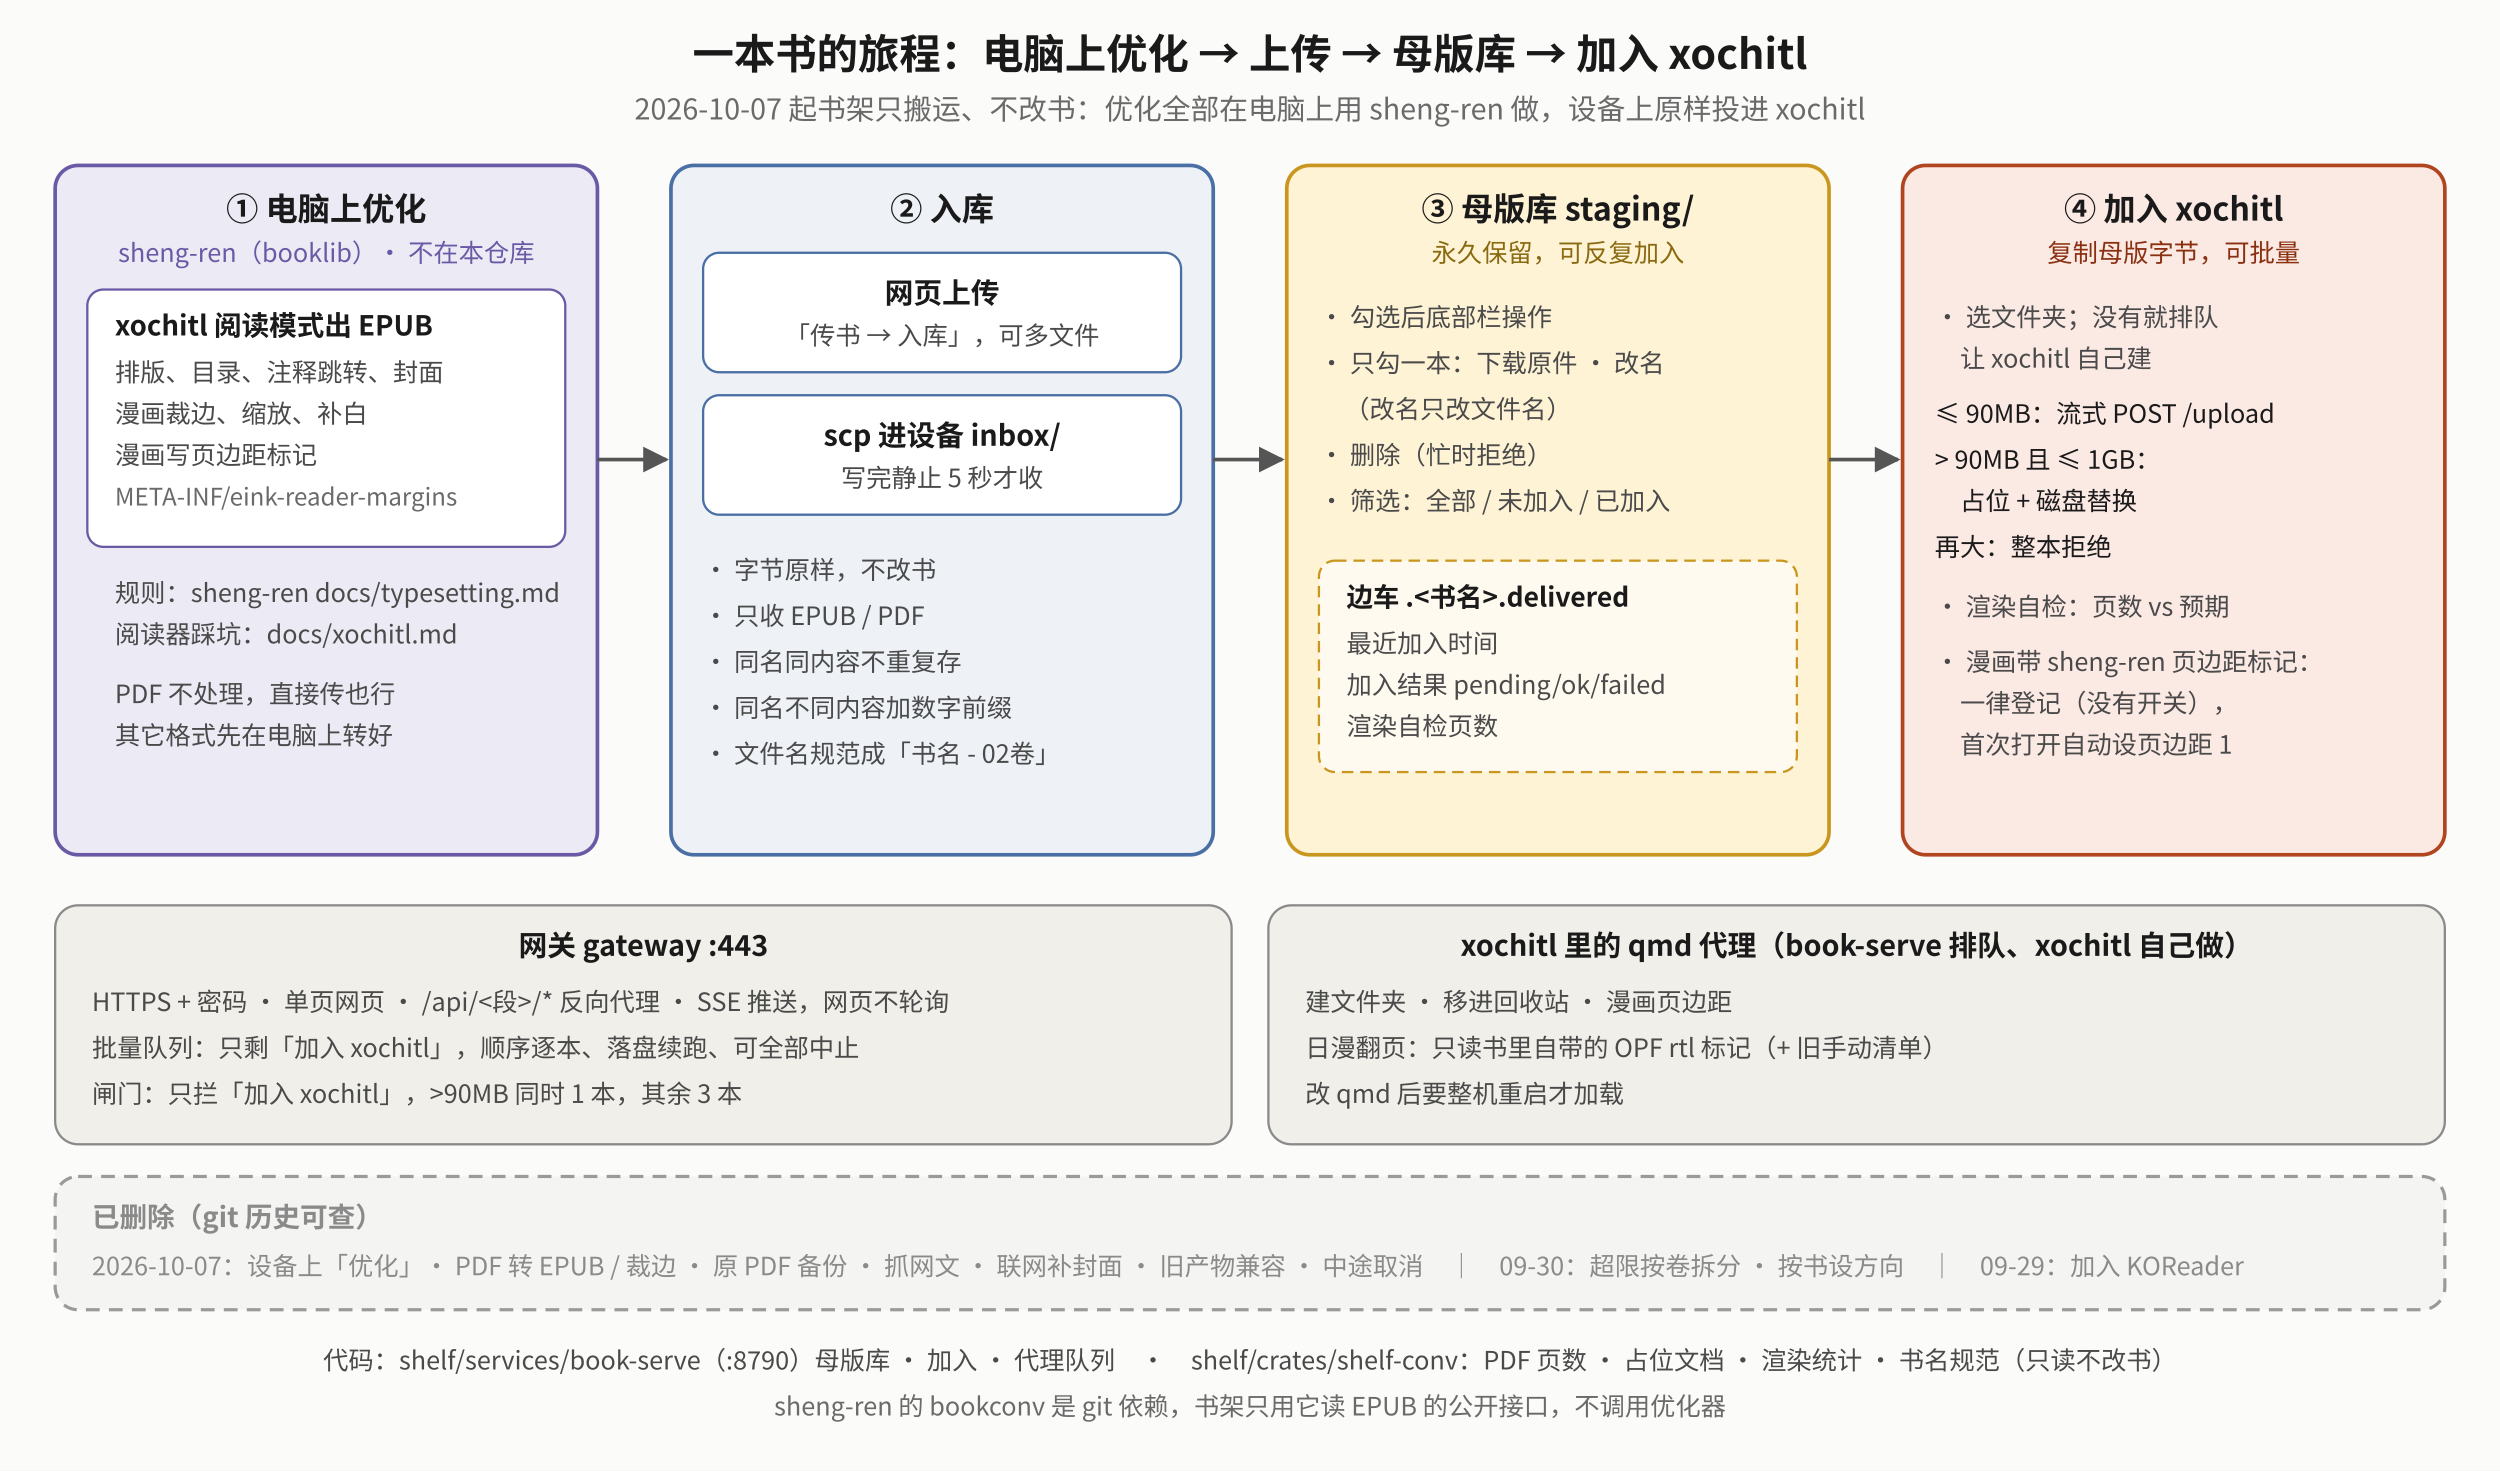
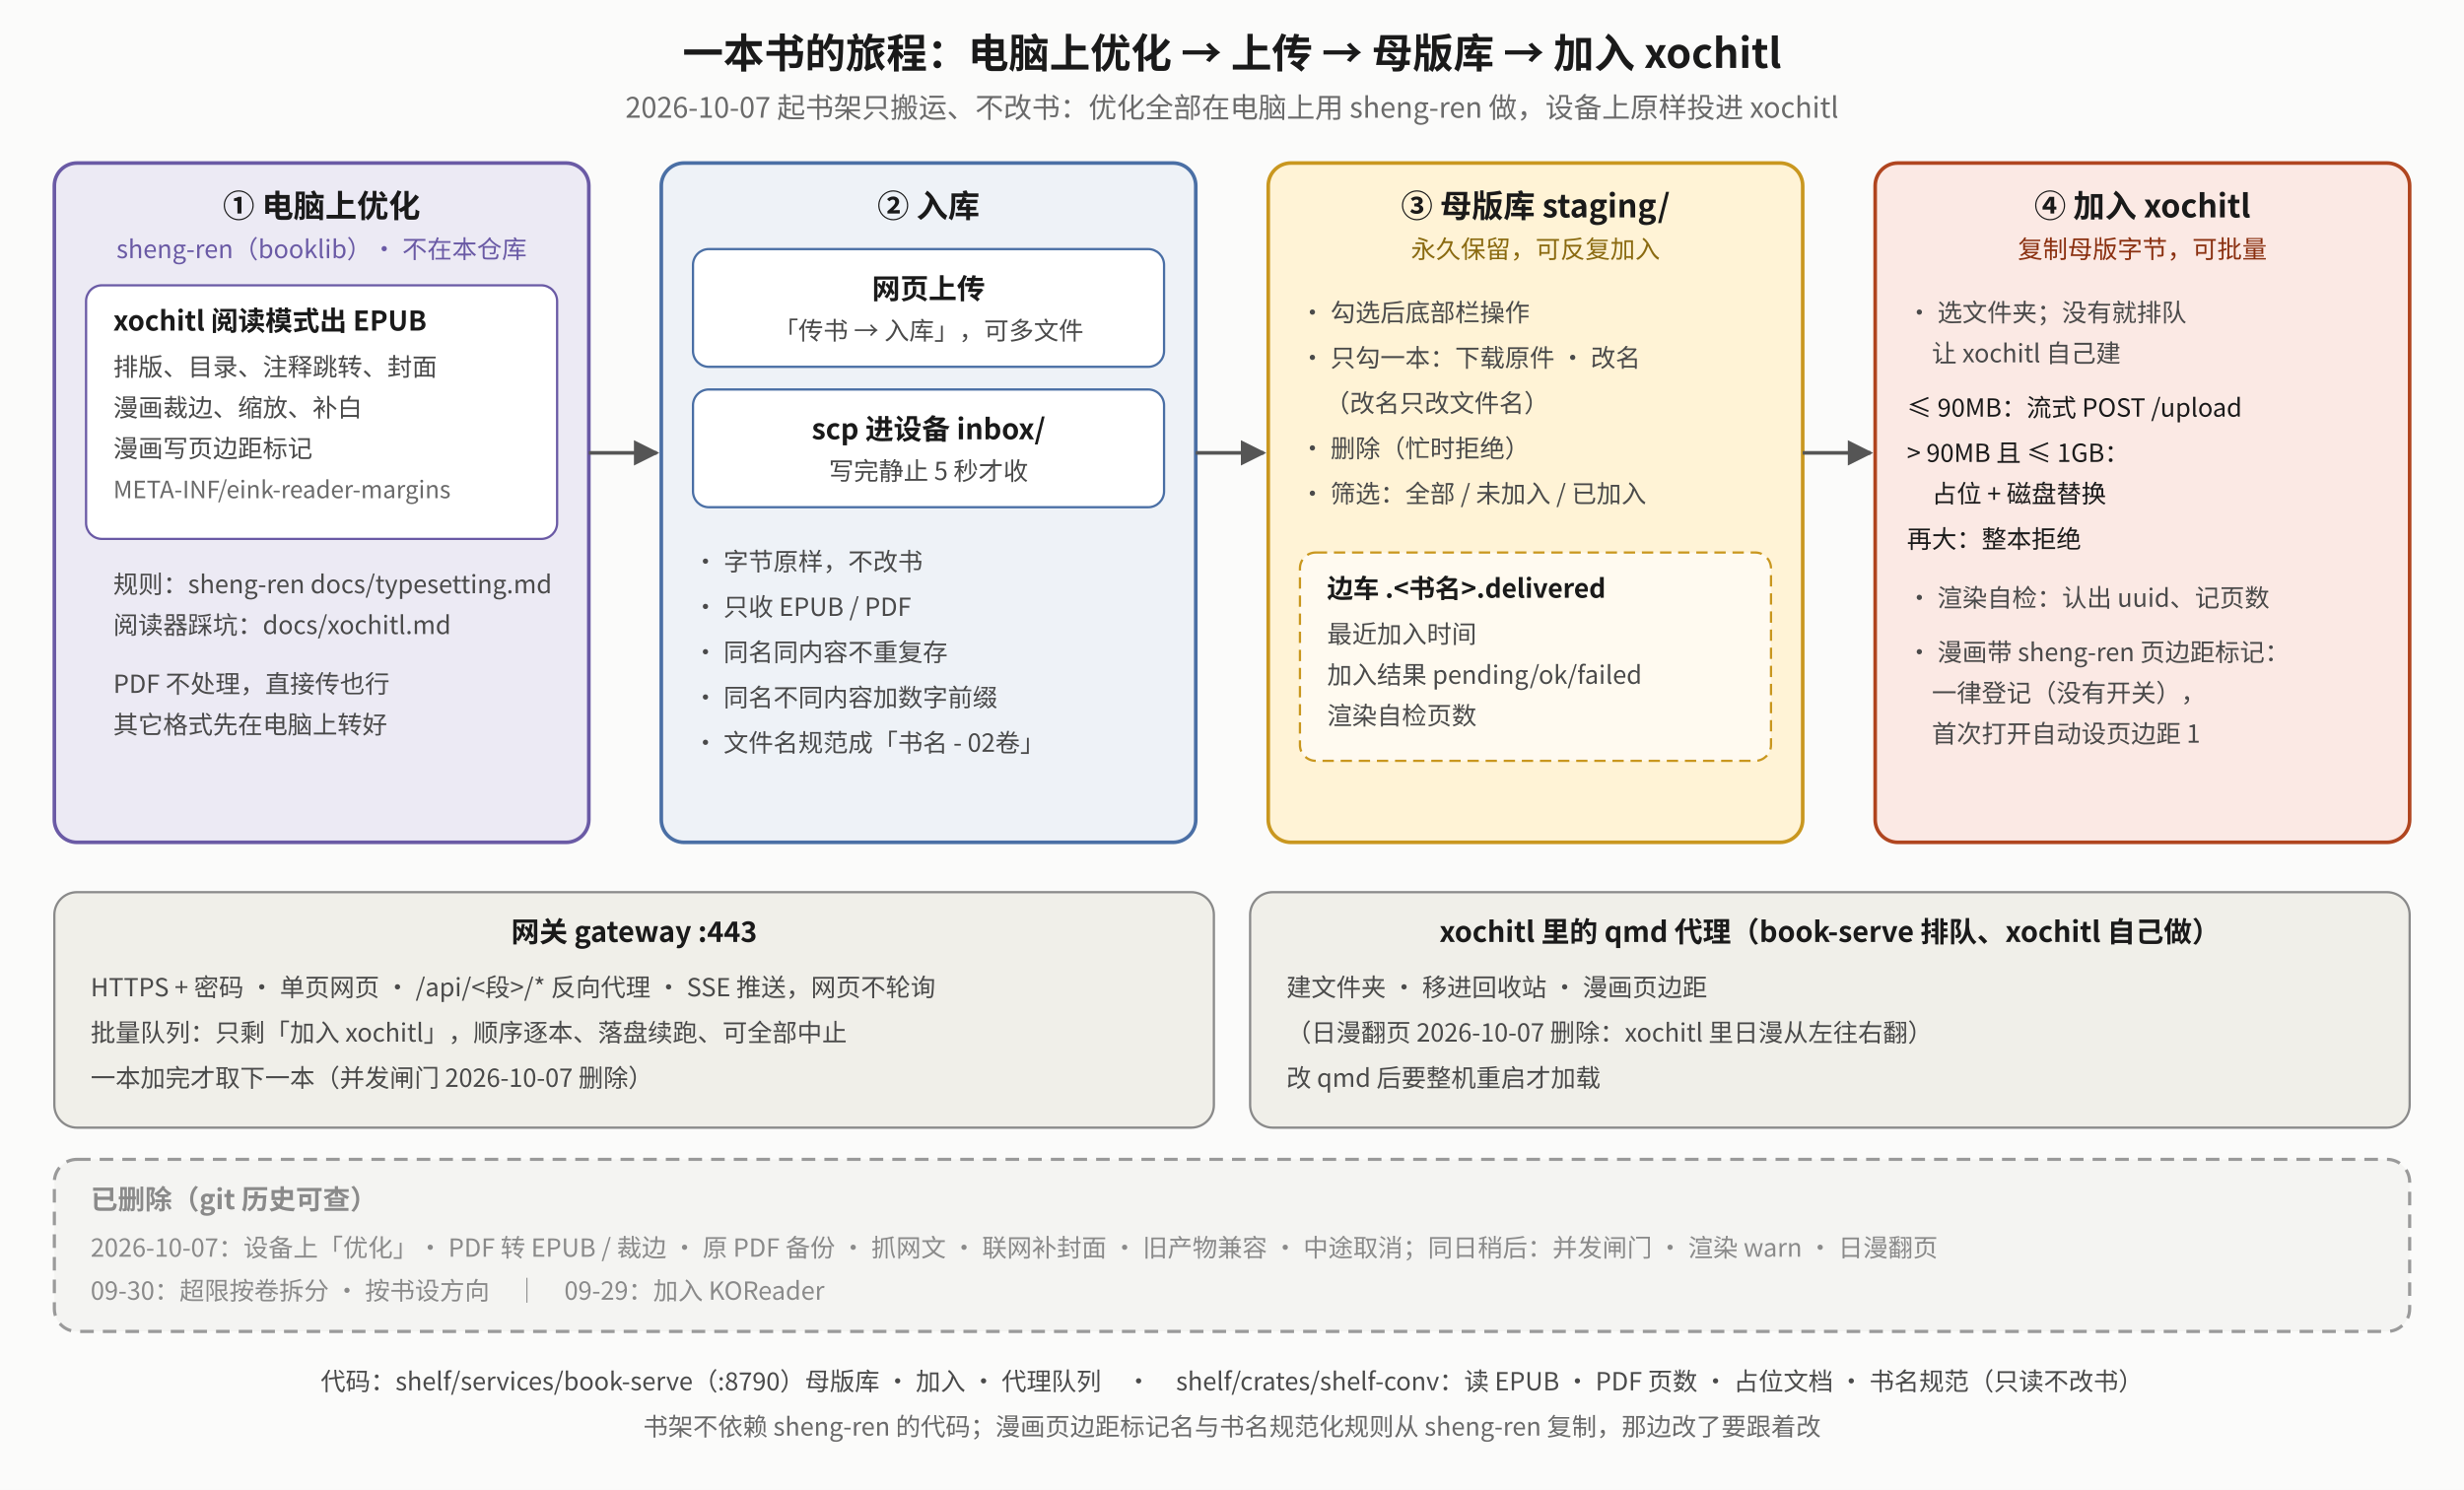
- <svg xmlns="http://www.w3.org/2000/svg" viewBox="0 0 1088 640" font-family="Noto Sans CJK SC, sans-serif">
+ <svg xmlns="http://www.w3.org/2000/svg" viewBox="0 0 1088 658" font-family="Noto Sans CJK SC, sans-serif">
  <defs>
    <marker id="bj-a" viewBox="0 0 10 10" refX="9" refY="5" markerWidth="7" markerHeight="7" orient="auto-start-reverse">
      <path d="M0,0 L10,5 L0,10 z" fill="#555" />
    </marker>
  </defs>
-   <rect x="0" y="0" width="1088" height="640" fill="#fbfbfa" />
+   <rect x="0" y="0" width="1088" height="658" fill="#fbfbfa" />
  <text x="544" y="30" text-anchor="middle" font-size="18" font-weight="bold" fill="#1a1a1a">一本书的旅程：电脑上优化 → 上传 → 母版库 → 加入 xochitl</text>
  <text x="544" y="52" text-anchor="middle" font-size="12.5" fill="#6a6a6a">2026-10-07 起书架只搬运、不改书：优化全部在电脑上用 sheng-ren 做，设备上原样投进 xochitl</text>
  <rect x="24" y="72" width="236" height="300" rx="10" fill="#eceaf4" stroke="#6a5aa5" stroke-width="1.6" />
  <text x="142" y="96" text-anchor="middle" font-size="14" font-weight="bold" fill="#1a1a1a">① 电脑上优化</text>
  <text x="142" y="114" text-anchor="middle" font-size="11" fill="#6a5aa5">sheng-ren（booklib）· 不在本仓库</text>
  <rect x="38" y="126" width="208" height="112" rx="7" fill="#fff" stroke="#6a5aa5" />
  <text x="50" y="146" font-size="12" font-weight="bold" fill="#1a1a1a">xochitl 阅读模式出 EPUB</text>
  <text x="50" y="166" font-size="11" fill="#4a4a4a">排版、目录、注释跳转、封面</text>
  <text x="50" y="184" font-size="11" fill="#4a4a4a">漫画裁边、缩放、补白</text>
  <text x="50" y="202" font-size="11" fill="#4a4a4a">漫画写页边距标记</text>
  <text x="50" y="220" font-size="10.5" fill="#6a6a6a">META-INF/eink-reader-margins</text>
  <text x="50" y="262" font-size="11" fill="#4a4a4a">规则：sheng-ren docs/typesetting.md</text>
  <text x="50" y="280" font-size="11" fill="#4a4a4a">阅读器踩坑：docs/xochitl.md</text>
  <text x="50" y="306" font-size="11" fill="#4a4a4a">PDF 不处理，直接传也行</text>
  <text x="50" y="324" font-size="11" fill="#4a4a4a">其它格式先在电脑上转好</text>
  <polyline points="260,200 290,200" fill="none" stroke="#555" stroke-width="1.6" marker-end="url(#bj-a)" />
  <rect x="292" y="72" width="236" height="300" rx="10" fill="#eef2f7" stroke="#4a6fa5" stroke-width="1.6" />
  <text x="410" y="96" text-anchor="middle" font-size="14" font-weight="bold" fill="#1a1a1a">② 入库</text>
  <rect x="306" y="110" width="208" height="52" rx="7" fill="#fff" stroke="#4a6fa5" />
  <text x="410" y="132" text-anchor="middle" font-size="12.5" font-weight="bold" fill="#1a1a1a">网页上传</text>
  <text x="410" y="150" text-anchor="middle" font-size="11" fill="#4a4a4a">「传书 → 入库」，可多文件</text>
  <rect x="306" y="172" width="208" height="52" rx="7" fill="#fff" stroke="#4a6fa5" />
  <text x="410" y="194" text-anchor="middle" font-size="12.5" font-weight="bold" fill="#1a1a1a">scp 进设备 inbox/</text>
  <text x="410" y="212" text-anchor="middle" font-size="11" fill="#4a4a4a">写完静止 5 秒才收</text>
  <text x="306" y="252" font-size="11" fill="#4a4a4a">· 字节原样，不改书</text>
  <text x="306" y="272" font-size="11" fill="#4a4a4a">· 只收 EPUB / PDF</text>
  <text x="306" y="292" font-size="11" fill="#4a4a4a">· 同名同内容不重复存</text>
  <text x="306" y="312" font-size="11" fill="#4a4a4a">· 同名不同内容加数字前缀</text>
  <text x="306" y="332" font-size="11" fill="#4a4a4a">· 文件名规范成「书名 - 02卷」</text>
  <polyline points="528,200 558,200" fill="none" stroke="#555" stroke-width="1.6" marker-end="url(#bj-a)" />
  <rect x="560" y="72" width="236" height="300" rx="10" fill="#fff3d6" stroke="#c9971f" stroke-width="1.6" />
  <text x="678" y="96" text-anchor="middle" font-size="14" font-weight="bold" fill="#1a1a1a">③ 母版库 staging/</text>
  <text x="678" y="114" text-anchor="middle" font-size="11" fill="#8a6a10">永久保留，可反复加入</text>
  <text x="574" y="142" font-size="11" fill="#4a4a4a">· 勾选后底部栏操作</text>
  <text x="574" y="162" font-size="11" fill="#4a4a4a">· 只勾一本：下载原件 · 改名</text>
  <text x="585" y="182" font-size="11" fill="#4a4a4a">（改名只改文件名）</text>
  <text x="574" y="202" font-size="11" fill="#4a4a4a">· 删除（忙时拒绝）</text>
  <text x="574" y="222" font-size="11" fill="#4a4a4a">· 筛选：全部 / 未加入 / 已加入</text>
  <rect x="574" y="244" width="208" height="92" rx="7" fill="#fffaf0" stroke="#c9971f" stroke-dasharray="5 3" />
  <text x="586" y="264" font-size="11.5" font-weight="bold" fill="#1a1a1a">边车 .&lt;书名&gt;.delivered</text>
  <text x="586" y="284" font-size="11" fill="#4a4a4a">最近加入时间</text>
  <text x="586" y="302" font-size="11" fill="#4a4a4a">加入结果 pending/ok/failed</text>
  <text x="586" y="320" font-size="11" fill="#4a4a4a">渲染自检页数</text>
  <polyline points="796,200 826,200" fill="none" stroke="#555" stroke-width="1.6" marker-end="url(#bj-a)" />
  <rect x="828" y="72" width="236" height="300" rx="10" fill="#fbe9e4" stroke="#b0451f" stroke-width="1.6" />
  <text x="946" y="96" text-anchor="middle" font-size="14" font-weight="bold" fill="#1a1a1a">④ 加入 xochitl</text>
  <text x="946" y="114" text-anchor="middle" font-size="11" fill="#8a3010">复制母版字节，可批量</text>
  <text x="842" y="142" font-size="11" fill="#4a4a4a">· 选文件夹；没有就排队</text>
  <text x="853" y="160" font-size="11" fill="#4a4a4a">让 xochitl 自己建</text>
  <text x="842" y="184" font-size="11" fill="#1a1a1a">≤ 90MB：流式 POST /upload</text>
  <text x="842" y="204" font-size="11" fill="#1a1a1a">&gt; 90MB 且 ≤ 1GB：</text>
  <text x="853" y="222" font-size="11" fill="#1a1a1a">占位 + 磁盘替换</text>
  <text x="842" y="242" font-size="11" fill="#1a1a1a">再大：整本拒绝</text>
-   <text x="842" y="268" font-size="11" fill="#4a4a4a">· 渲染自检：页数 vs 预期</text>
+   <text x="842" y="268" font-size="11" fill="#4a4a4a">· 渲染自检：认出 uuid、记页数</text>
  <text x="842" y="292" font-size="11" fill="#4a4a4a">· 漫画带 sheng-ren 页边距标记：</text>
  <text x="853" y="310" font-size="11" fill="#4a4a4a">一律登记（没有开关），</text>
  <text x="853" y="328" font-size="11" fill="#4a4a4a">首次打开自动设页边距 1</text>
  <rect x="24" y="394" width="512" height="104" rx="10" fill="#f0efe9" stroke="#8a8a8a" />
  <text x="280" y="416" text-anchor="middle" font-size="12.5" font-weight="bold" fill="#1a1a1a">网关 gateway :443</text>
  <text x="40" y="440" font-size="11" fill="#4a4a4a">HTTPS + 密码 · 单页网页 · /api/&lt;段&gt;/* 反向代理 · SSE 推送，网页不轮询</text>
  <text x="40" y="460" font-size="11" fill="#4a4a4a">批量队列：只剩「加入 xochitl」，顺序逐本、落盘续跑、可全部中止</text>
-   <text x="40" y="480" font-size="11" fill="#4a4a4a">闸门：只拦「加入 xochitl」，&gt;90MB 同时 1 本，其余 3 本</text>
+   <text x="40" y="480" font-size="11" fill="#4a4a4a">一本加完才取下一本（并发闸门 2026-10-07 删除）</text>
  <rect x="552" y="394" width="512" height="104" rx="10" fill="#f0efe9" stroke="#8a8a8a" />
  <text x="808" y="416" text-anchor="middle" font-size="12.5" font-weight="bold" fill="#1a1a1a">xochitl 里的 qmd 代理（book-serve 排队、xochitl 自己做）</text>
  <text x="568" y="440" font-size="11" fill="#4a4a4a">建文件夹 · 移进回收站 · 漫画页边距</text>
-   <text x="568" y="460" font-size="11" fill="#4a4a4a">日漫翻页：只读书里自带的 OPF rtl 标记（+ 旧手动清单）</text>
+   <text x="568" y="460" font-size="11" fill="#4a4a4a">（日漫翻页 2026-10-07 删除：xochitl 里日漫从左往右翻）</text>
  <text x="568" y="480" font-size="11" fill="#4a4a4a">改 qmd 后要整机重启才加载</text>
-   <rect x="24" y="512" width="1040" height="58" rx="10" fill="#f4f4f2" stroke="#9a9a9a" stroke-width="1.4" stroke-dasharray="6 4" />
+   <rect x="24" y="512" width="1040" height="76" rx="10" fill="#f4f4f2" stroke="#9a9a9a" stroke-width="1.4" stroke-dasharray="6 4" />
  <text x="40" y="534" font-size="12" font-weight="bold" fill="#8a8a8a">已删除（git 历史可查）</text>
-   <text x="40" y="555" font-size="11" fill="#8a8a8a">2026-10-07：设备上「优化」· PDF 转 EPUB / 裁边 · 原 PDF 备份 · 抓网文 · 联网补封面 · 旧产物兼容 · 中途取消　｜　09-30：超限按卷拆分 · 按书设方向　｜　09-29：加入 KOReader</text>
-   <text x="544" y="596" text-anchor="middle" font-size="11" fill="#4a4a4a">代码：shelf/services/book-serve（:8790）母版库 · 加入 · 代理队列　·　shelf/crates/shelf-conv：PDF 页数 · 占位文档 · 渲染统计 · 书名规范（只读不改书）</text>
-   <text x="544" y="616" text-anchor="middle" font-size="11" fill="#6a6a6a">sheng-ren 的 bookconv 是 git 依赖，书架只用它读 EPUB 的公开接口，不调用优化器</text>
+   <text x="40" y="555" font-size="11" fill="#8a8a8a">2026-10-07：设备上「优化」· PDF 转 EPUB / 裁边 · 原 PDF 备份 · 抓网文 · 联网补封面 · 旧产物兼容 · 中途取消；同日稍后：并发闸门 · 渲染 warn · 日漫翻页</text>
+   <text x="40" y="574" font-size="11" fill="#8a8a8a">09-30：超限按卷拆分 · 按书设方向　｜　09-29：加入 KOReader</text>
+   <text x="544" y="614" text-anchor="middle" font-size="11" fill="#4a4a4a">代码：shelf/services/book-serve（:8790）母版库 · 加入 · 代理队列　·　shelf/crates/shelf-conv：读 EPUB · PDF 页数 · 占位文档 · 书名规范（只读不改书）</text>
+   <text x="544" y="634" text-anchor="middle" font-size="11" fill="#6a6a6a">书架不依赖 sheng-ren 的代码；漫画页边距标记名与书名规范化规则从 sheng-ren 复制，那边改了要跟着改</text>
</svg>
